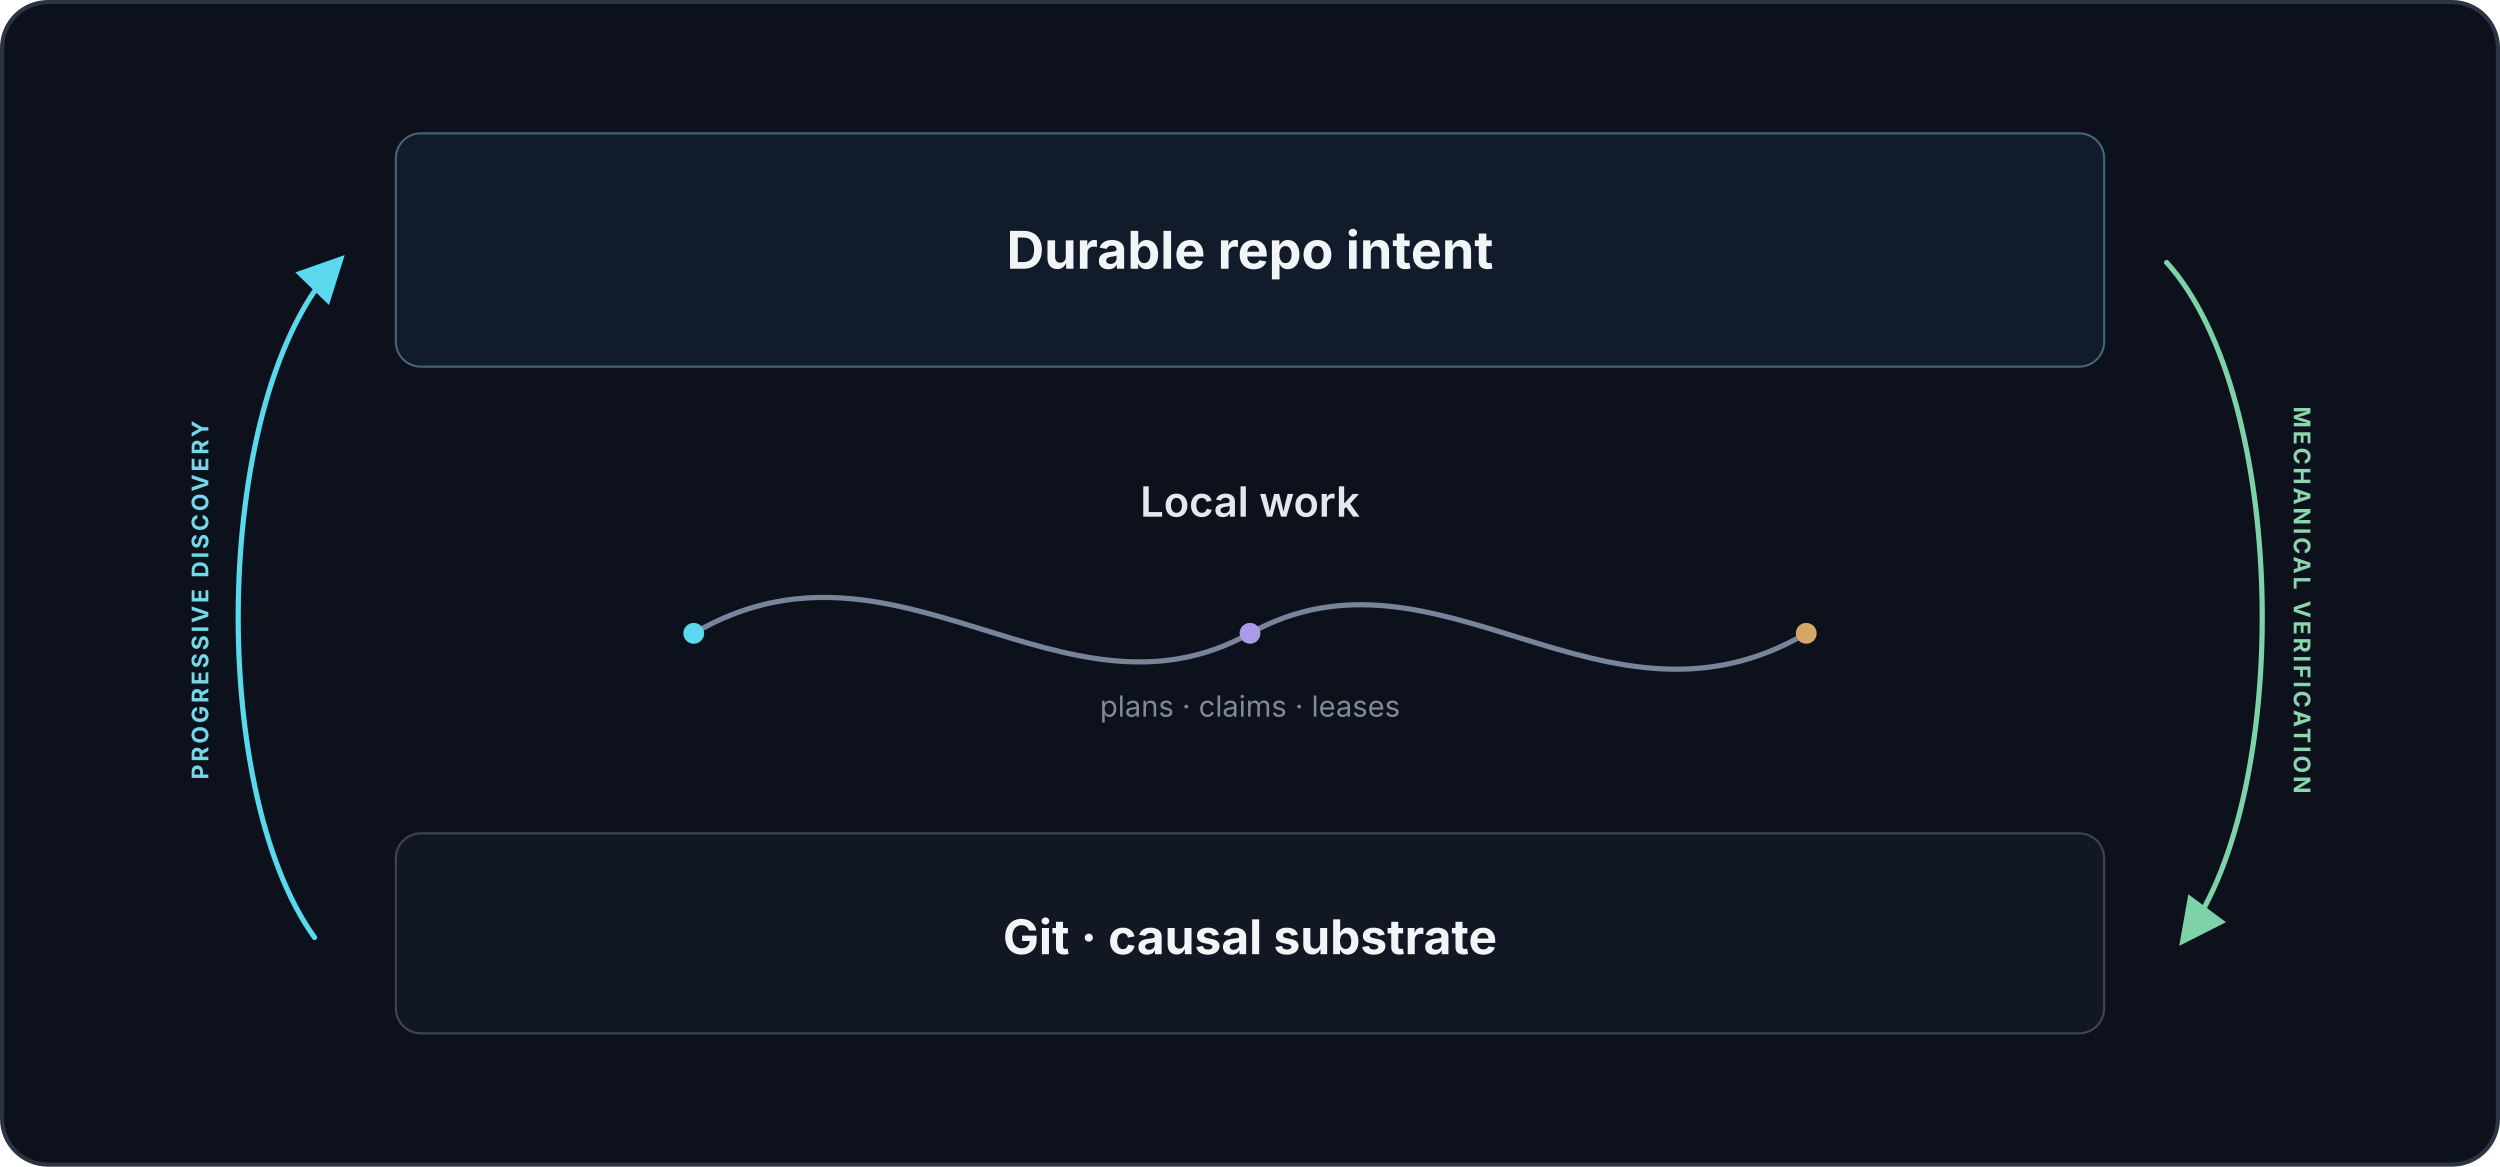
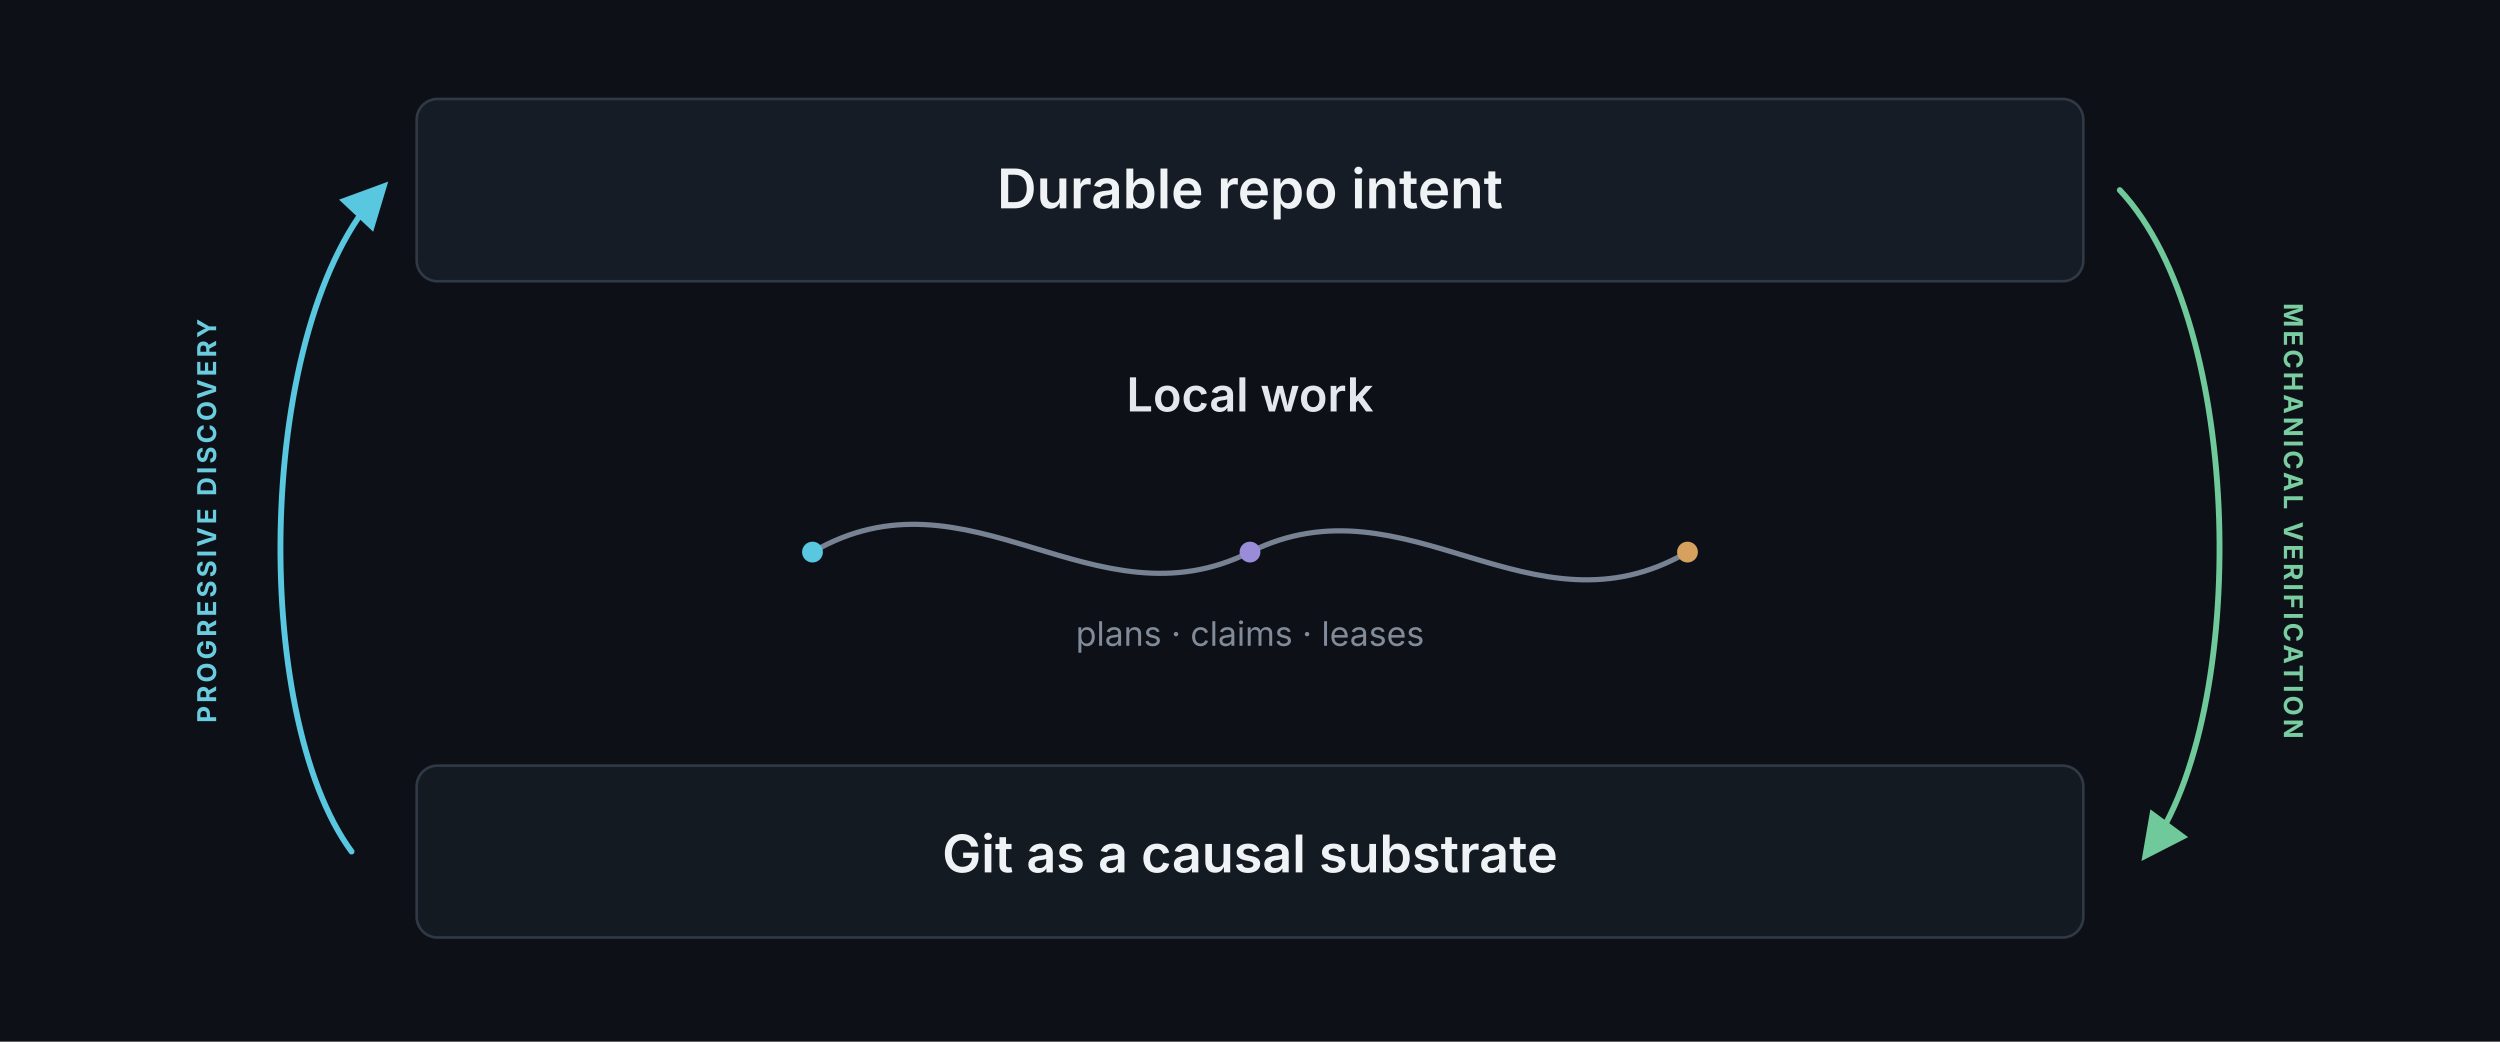
- <svg xmlns="http://www.w3.org/2000/svg" width="1200" height="560" viewBox="0 0 1200 560" role="img" aria-labelledby="title desc">
+ <svg xmlns="http://www.w3.org/2000/svg" width="768" height="320" viewBox="0 0 960 400" role="img" aria-labelledby="title desc">
  <defs>
-     <marker id="discoveryArrow" markerWidth="9" markerHeight="9" refX="7" refY="4.5" orient="auto">
-       <path d="M 0 0 L 9 4.5 L 0 9 z" fill="#59d8ee" />
+     <marker id="up" markerWidth="8" markerHeight="8" refX="6" refY="4" orient="auto">
+       <path d="M 0 0 L 8 4 L 0 8 z" fill="#58c7df" />
    </marker>
-     <marker id="verifyArrow" markerWidth="9" markerHeight="9" refX="7" refY="4.5" orient="auto">
-       <path d="M 0 0 L 9 4.5 L 0 9 z" fill="#7dd3a7" />
+     <marker id="down" markerWidth="8" markerHeight="8" refX="6" refY="4" orient="auto">
+       <path d="M 0 0 L 8 4 L 0 8 z" fill="#70c99a" />
    </marker>
  </defs>
-   <rect x="1" y="1" width="1198" height="558" rx="22" fill="#0c111b" stroke="#2b3443" stroke-width="2" />
+   <rect width="960" height="400" fill="#0d1117" />
  <g font-family="Inter, ui-sans-serif, system-ui, -apple-system, sans-serif">
-     <rect x="190" y="64" width="820" height="112" rx="12" fill="#121b29" stroke="#46657a" />
-     <text x="600" y="129" text-anchor="middle" fill="#f2f5f8" font-size="25" font-weight="650">Durable repo intent</text>
-     <text x="600" y="248" text-anchor="middle" fill="#e4e8ee" font-size="20" font-weight="600">Local work</text>
-     <path d="M 333 304 C 430 247, 510 354, 600 304 C 690 254, 770 361, 867 304" fill="none" stroke="#78849a" stroke-width="2.5" stroke-linecap="round" />
-     <circle cx="333" cy="304" r="5" fill="#59d8ee" />
-     <circle cx="600" cy="304" r="5" fill="#a99be8" />
-     <circle cx="867" cy="304" r="5" fill="#d7a76a" />
-     <text x="600" y="344" text-anchor="middle" fill="#7f8998" font-size="14">plans · claims · leases</text>
-     <rect x="190" y="400" width="820" height="96" rx="12" fill="#111823" stroke="#3d4655" />
-     <text x="600" y="458" text-anchor="middle" fill="#f2f5f8" font-size="23" font-weight="650">Git · causal substrate</text>
-     <path d="M 151 450 C 99 378, 102 188, 162 126" fill="none" stroke="#59d8ee" stroke-width="2.5" stroke-linecap="round" marker-end="url(#discoveryArrow)" />
-     <text x="100" y="288" text-anchor="middle" fill="#73d9ea" font-size="11" font-weight="650" letter-spacing="1.4" transform="rotate(-90 100 288)">PROGRESSIVE DISCOVERY</text>
-     <path d="M 1040 126 C 1098 190, 1101 380, 1049 450" fill="none" stroke="#7dd3a7" stroke-width="2.5" stroke-linecap="round" marker-end="url(#verifyArrow)" />
-     <text x="1101" y="288" text-anchor="middle" fill="#8bd6ae" font-size="11" font-weight="650" letter-spacing="1.4" transform="rotate(90 1101 288)">MECHANICAL VERIFICATION</text>
+     <rect x="160" y="38" width="640" height="70" rx="8" fill="#161c25" stroke="#303946" />
+     <text x="480" y="80" text-anchor="middle" fill="#f0f3f6" font-size="21" font-weight="600">Durable repo intent</text>
+     <text x="480" y="158" text-anchor="middle" fill="#e4e8ed" font-size="18" font-weight="600">Local work</text>
+     <path d="M 312 212 C 372 177, 420 242, 480 212 C 540 182, 588 247, 648 212" fill="none" stroke="#778293" stroke-width="2" stroke-linecap="round" />
+     <circle cx="312" cy="212" r="4" fill="#58c7df" />
+     <circle cx="480" cy="212" r="4" fill="#9b8cda" />
+     <circle cx="648" cy="212" r="4" fill="#d6a15f" />
+     <text x="480" y="248" text-anchor="middle" fill="#828b99" font-size="13">plans · claims · leases</text>
+     <rect x="160" y="294" width="640" height="66" rx="8" fill="#141a22" stroke="#303946" />
+     <text x="480" y="335" text-anchor="middle" fill="#f0f3f6" font-size="20" font-weight="600">Git as a causal substrate</text>
+     <path d="M 135 327 C 96 274, 98 124, 146 73" fill="none" stroke="#58c7df" stroke-width="2.25" stroke-linecap="round" marker-end="url(#up)" />
+     <text x="83" y="200" text-anchor="middle" fill="#69ccdf" font-size="10" font-weight="650" letter-spacing="1.2" transform="rotate(-90 83 200)">PROGRESSIVE DISCOVERY</text>
+     <path d="M 814 73 C 862 124, 864 274, 825 327" fill="none" stroke="#70c99a" stroke-width="2.25" stroke-linecap="round" marker-end="url(#down)" />
+     <text x="877" y="200" text-anchor="middle" fill="#7acda0" font-size="10" font-weight="650" letter-spacing="1.2" transform="rotate(90 877 200)">MECHANICAL VERIFICATION</text>
  </g>
</svg>
